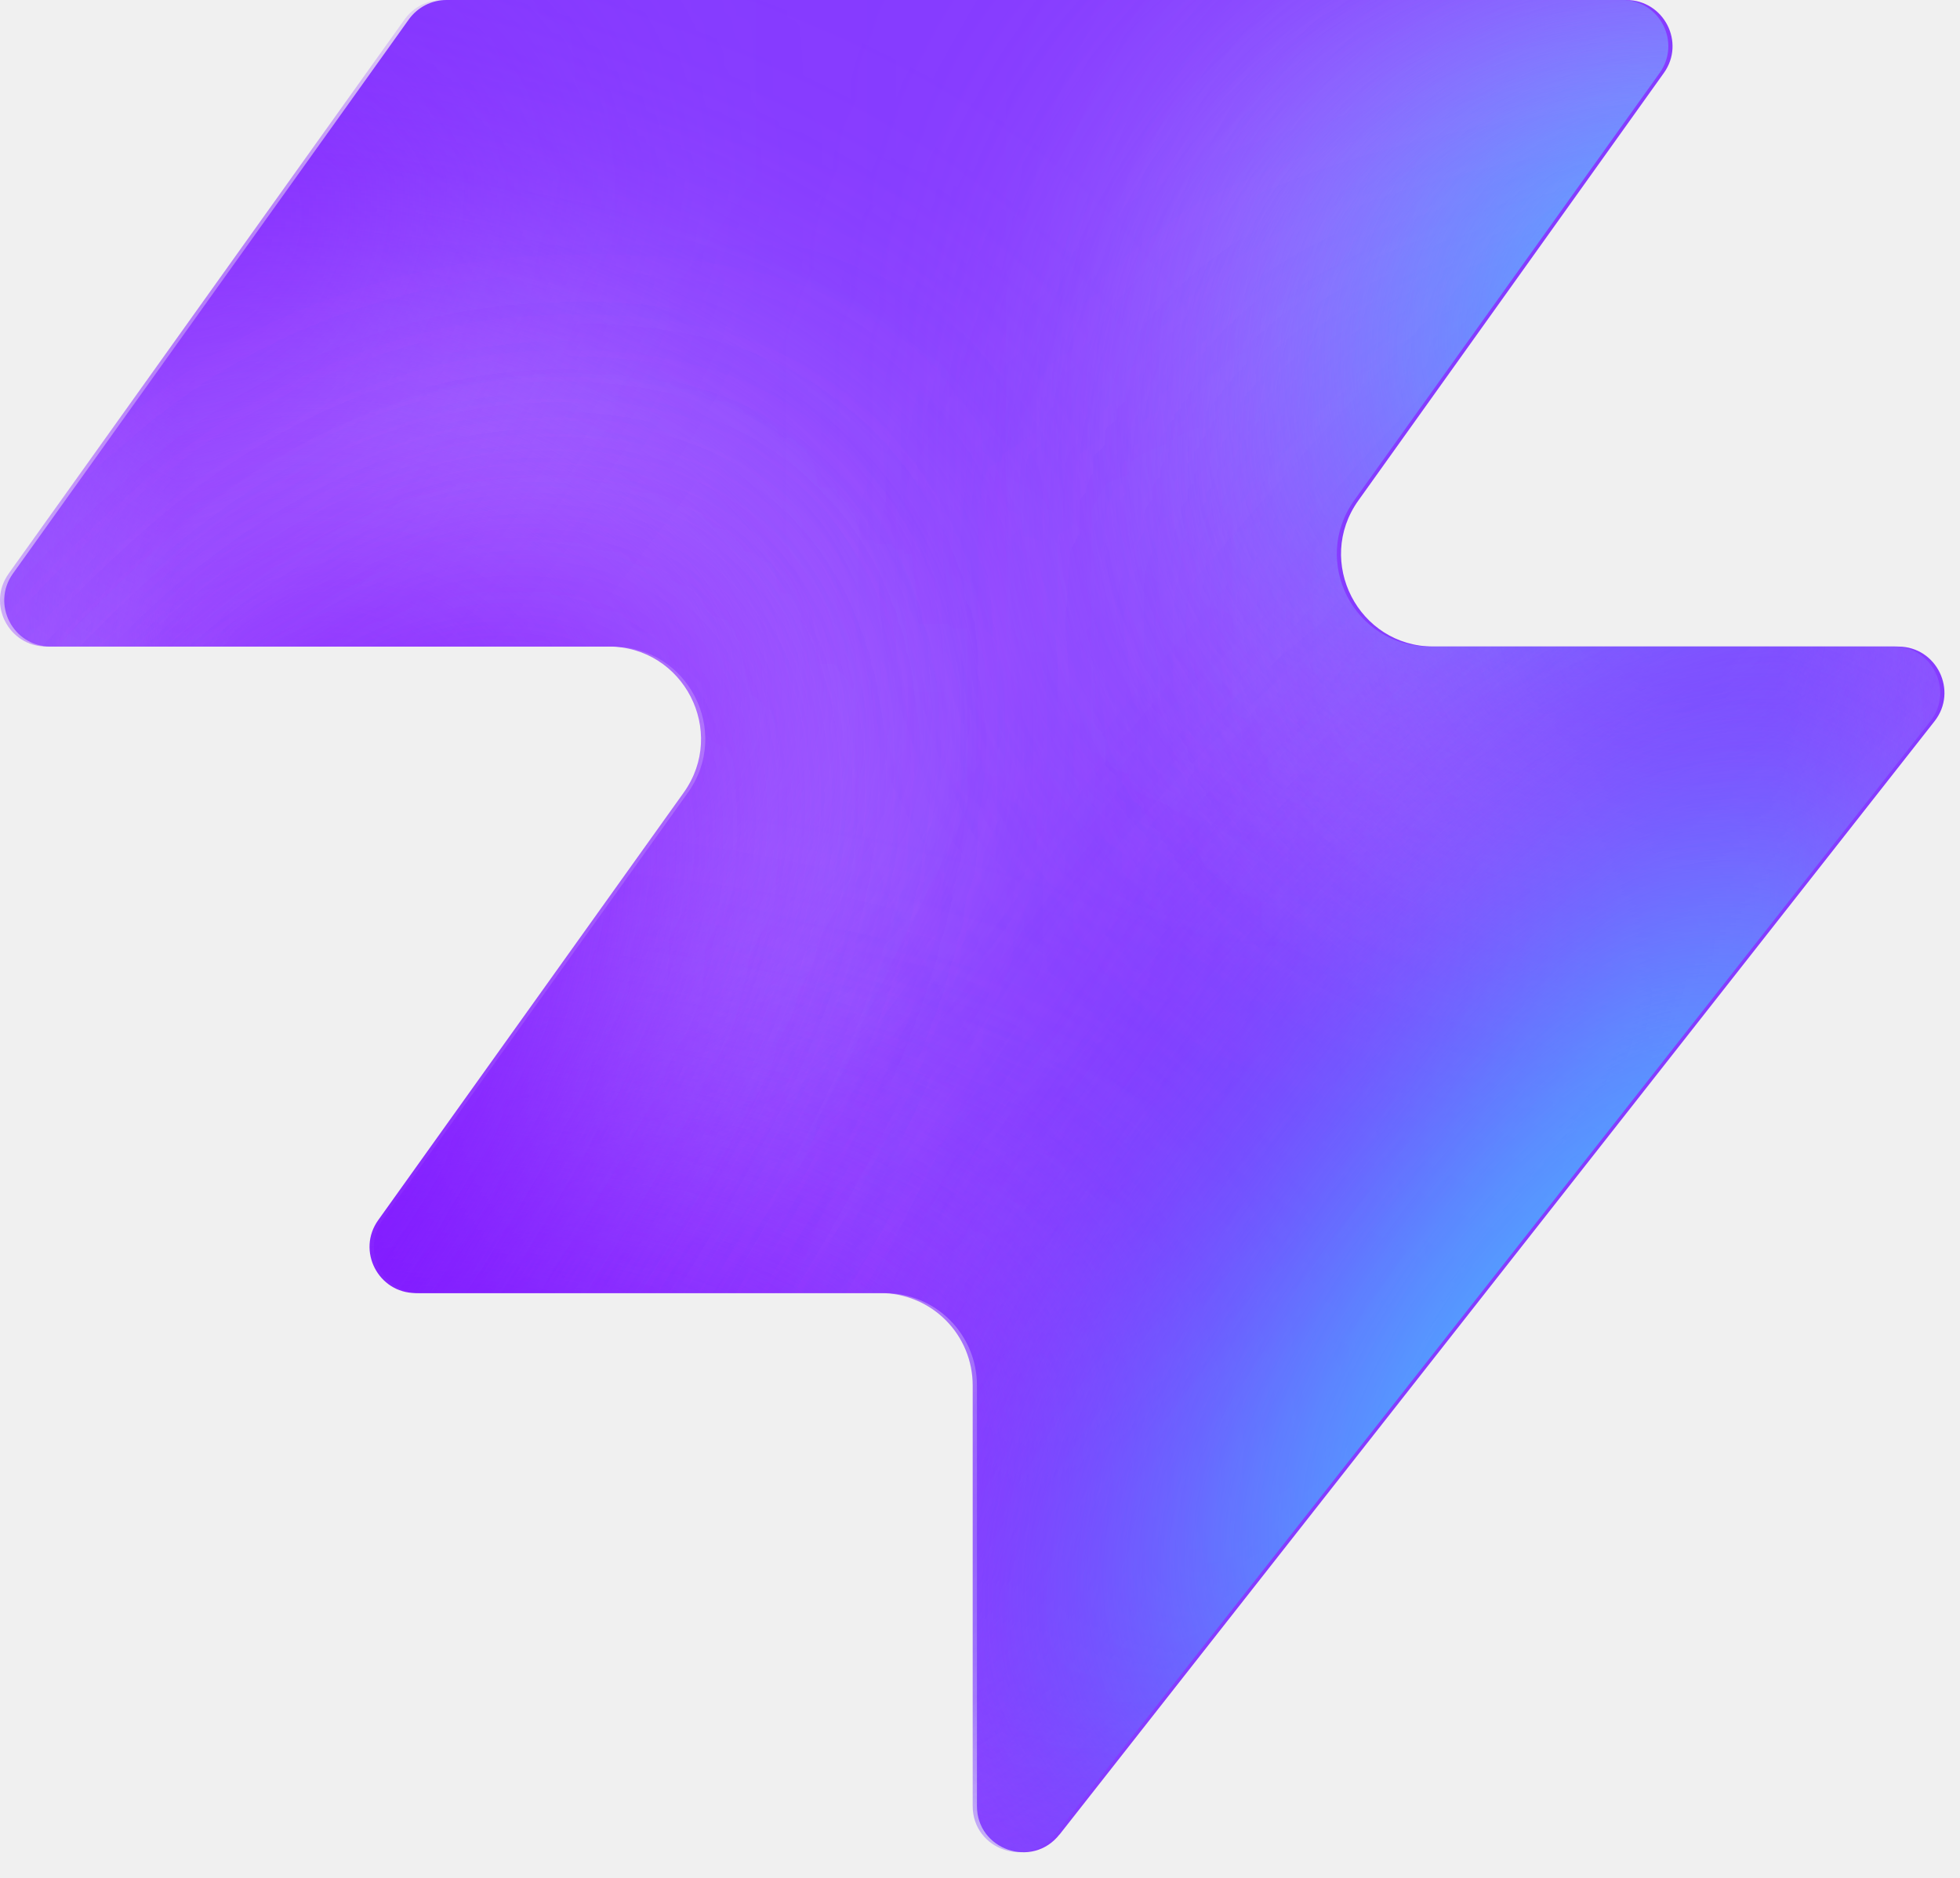
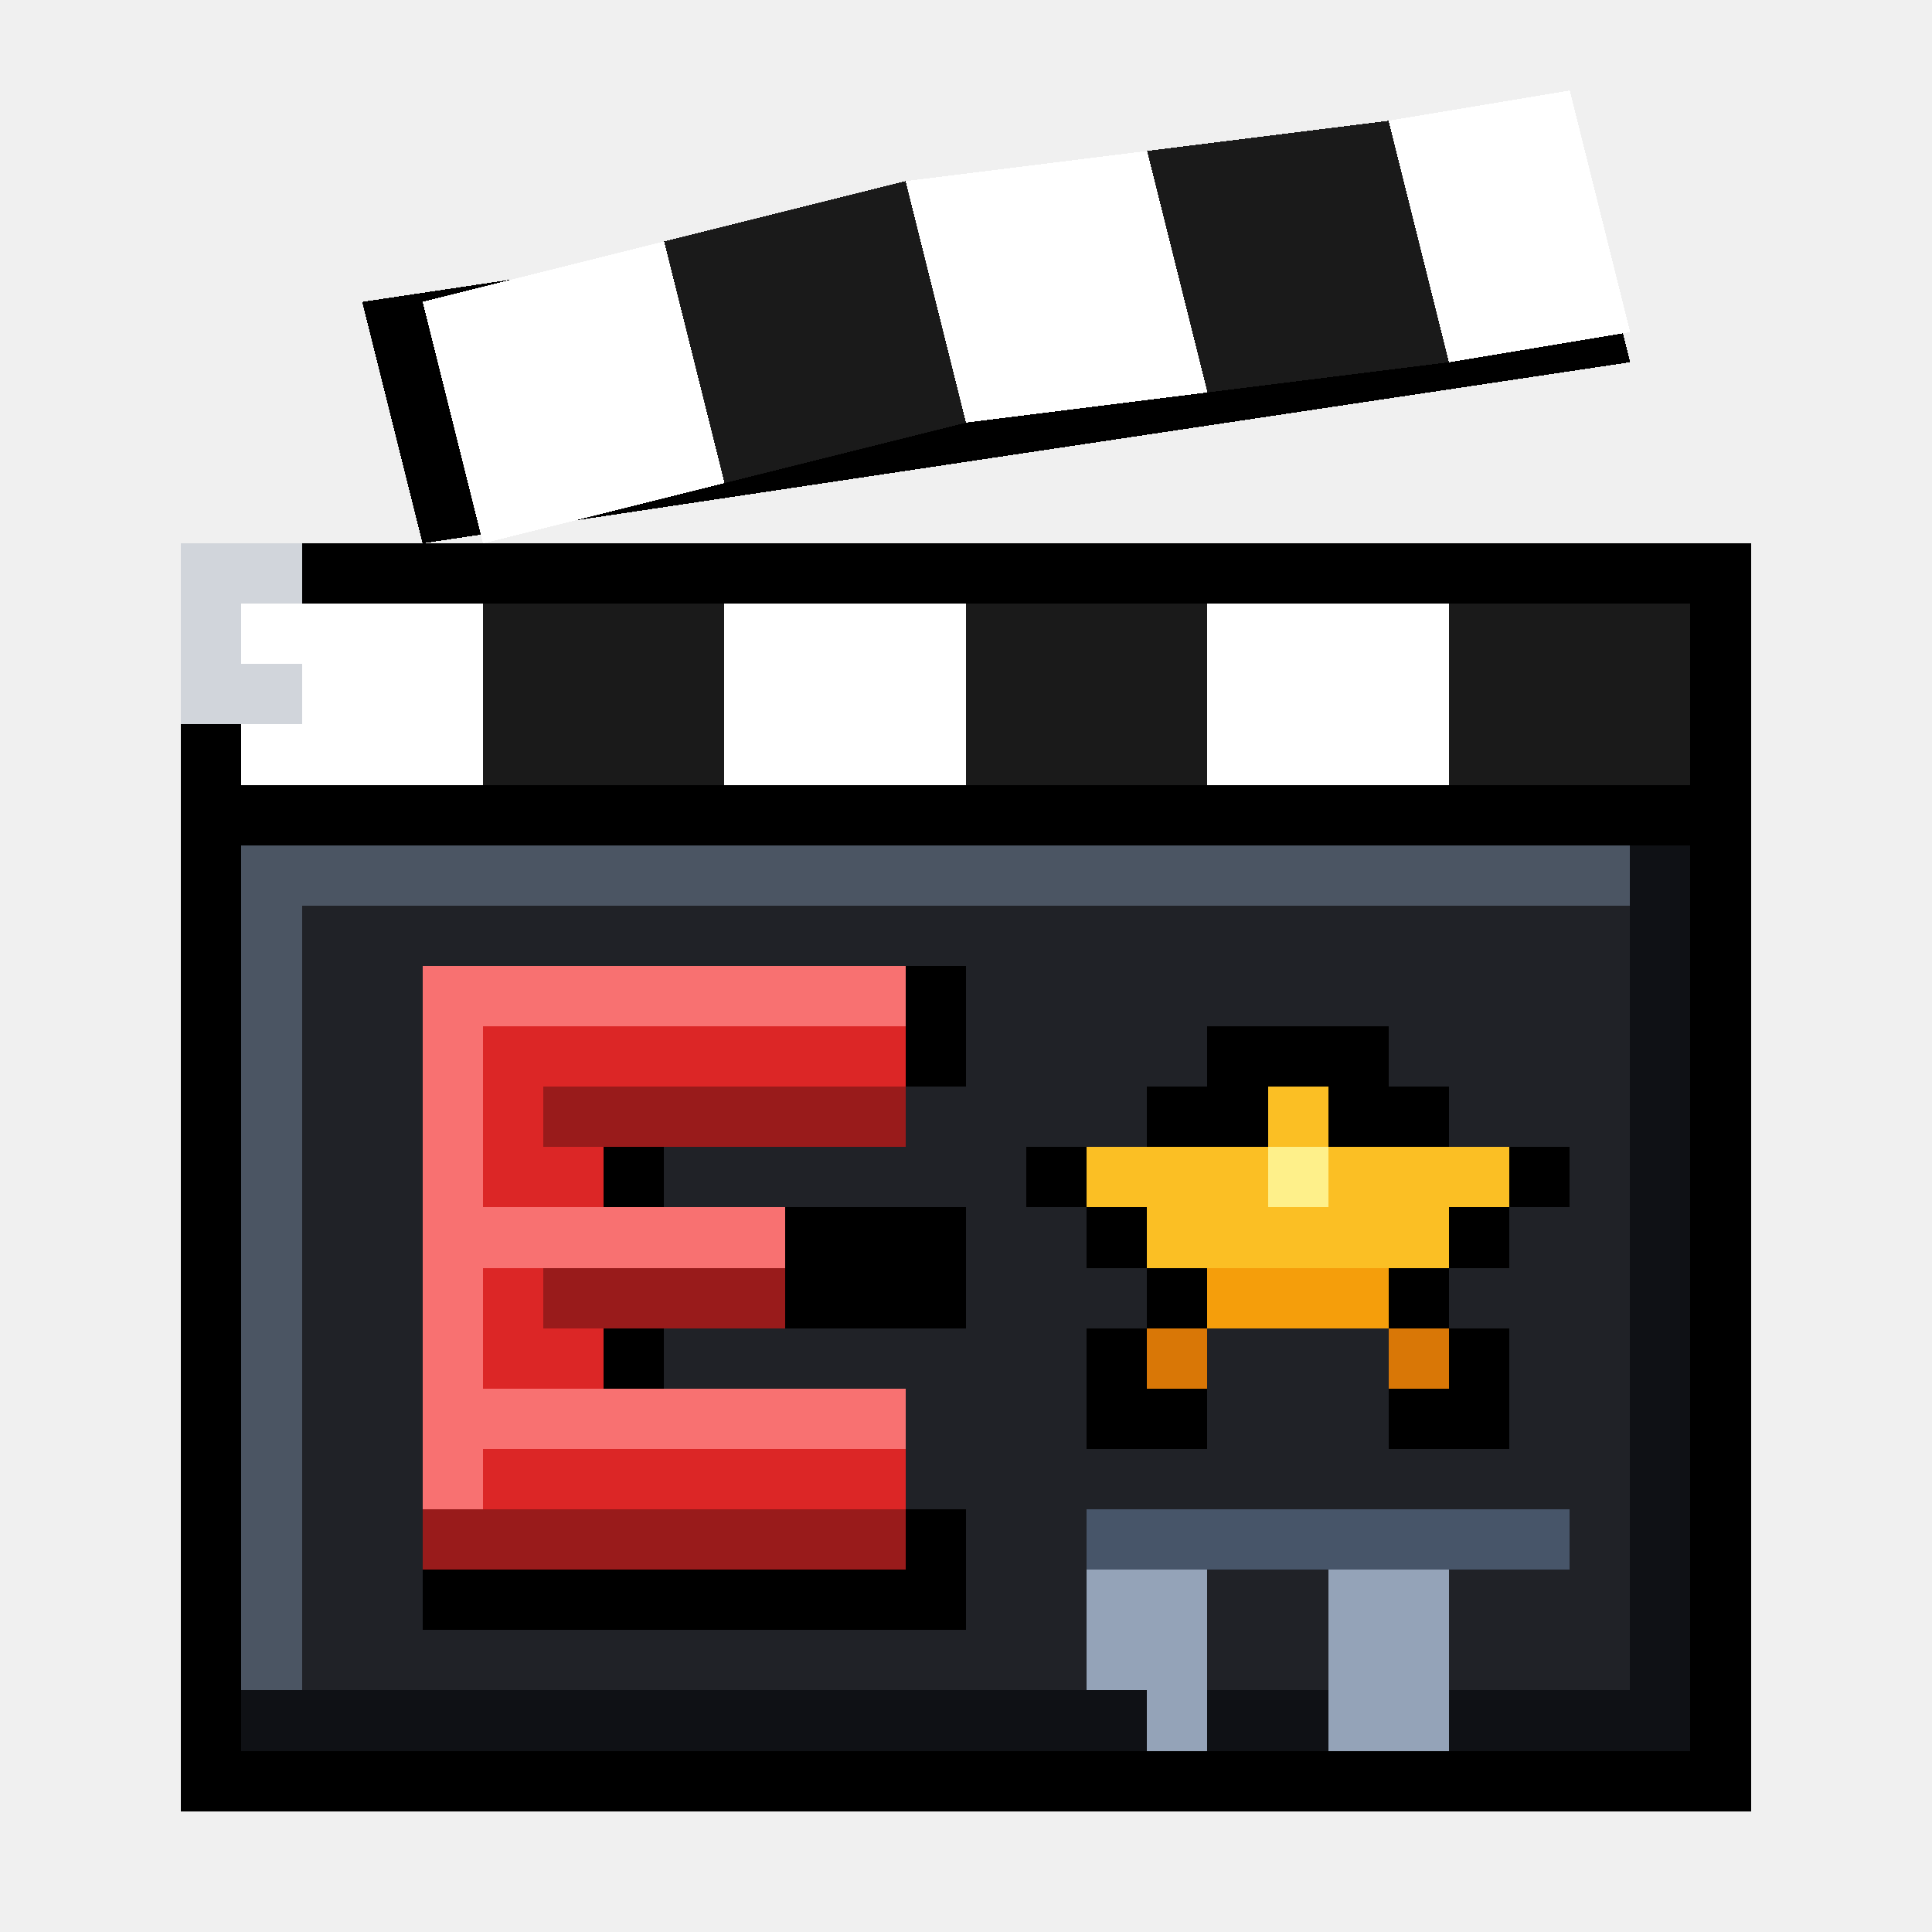
- <svg xmlns="http://www.w3.org/2000/svg" width="48" height="46" fill="none" viewBox="0 0 48 46">
-   <path fill="#863bff" d="M25.946 44.938c-.664.845-2.021.375-2.021-.698V33.937a2.26 2.26 0 0 0-2.262-2.262H10.287c-.92 0-1.456-1.04-.92-1.788l7.48-10.471c1.07-1.497 0-3.578-1.842-3.578H1.237c-.92 0-1.456-1.04-.92-1.788L10.013.474c.214-.297.556-.474.92-.474h28.894c.92 0 1.456 1.04.92 1.788l-7.48 10.471c-1.07 1.498 0 3.579 1.842 3.579h11.377c.943 0 1.473 1.088.89 1.83L25.947 44.94z" style="fill:#863bff;fill:color(display-p3 .525 .23 1);fill-opacity:1" />
-   <mask id="a" width="48" height="46" x="0" y="0" maskUnits="userSpaceOnUse" style="mask-type:alpha">
-     <path fill="#000" d="M25.842 44.938c-.664.844-2.021.375-2.021-.698V33.937a2.26 2.26 0 0 0-2.262-2.262H10.183c-.92 0-1.456-1.04-.92-1.788l7.48-10.471c1.07-1.498 0-3.579-1.842-3.579H1.133c-.92 0-1.456-1.04-.92-1.787L9.91.473c.214-.297.556-.474.92-.474h28.894c.92 0 1.456 1.04.92 1.788l-7.48 10.471c-1.07 1.498 0 3.578 1.842 3.578h11.377c.943 0 1.473 1.088.89 1.832L25.843 44.94z" style="fill:#000;fill-opacity:1" />
-   </mask>
-   <g mask="url(#a)">
-     <g filter="url(#b)">
-       <ellipse cx="5.508" cy="14.704" fill="#ede6ff" rx="5.508" ry="14.704" style="fill:#ede6ff;fill:color(display-p3 .927 .903 1);fill-opacity:1" transform="matrix(.00324 1 1 -.00324 -4.47 31.516)" />
-     </g>
-     <g filter="url(#c)">
-       <ellipse cx="10.399" cy="29.851" fill="#ede6ff" rx="10.399" ry="29.851" style="fill:#ede6ff;fill:color(display-p3 .927 .903 1);fill-opacity:1" transform="matrix(.00324 1 1 -.00324 -39.328 7.883)" />
-     </g>
-     <g filter="url(#d)">
-       <ellipse cx="5.508" cy="30.487" fill="#7e14ff" rx="5.508" ry="30.487" style="fill:#7e14ff;fill:color(display-p3 .492 .077 1);fill-opacity:1" transform="rotate(89.814 -25.913 -14.639)scale(1 -1)" />
-     </g>
-     <g filter="url(#e)">
-       <ellipse cx="5.508" cy="30.599" fill="#7e14ff" rx="5.508" ry="30.599" style="fill:#7e14ff;fill:color(display-p3 .492 .077 1);fill-opacity:1" transform="rotate(89.814 -32.644 -3.334)scale(1 -1)" />
-     </g>
-     <g filter="url(#f)">
-       <ellipse cx="5.508" cy="30.599" fill="#7e14ff" rx="5.508" ry="30.599" style="fill:#7e14ff;fill:color(display-p3 .492 .077 1);fill-opacity:1" transform="matrix(.00324 1 1 -.00324 -34.34 30.47)" />
-     </g>
-     <g filter="url(#g)">
-       <ellipse cx="14.072" cy="22.078" fill="#ede6ff" rx="14.072" ry="22.078" style="fill:#ede6ff;fill:color(display-p3 .927 .903 1);fill-opacity:1" transform="rotate(93.35 24.506 48.493)scale(-1 1)" />
-     </g>
-     <g filter="url(#h)">
-       <ellipse cx="3.47" cy="21.501" fill="#7e14ff" rx="3.47" ry="21.501" style="fill:#7e14ff;fill:color(display-p3 .492 .077 1);fill-opacity:1" transform="rotate(89.009 28.708 47.59)scale(-1 1)" />
-     </g>
-     <g filter="url(#i)">
-       <ellipse cx="3.47" cy="21.501" fill="#7e14ff" rx="3.47" ry="21.501" style="fill:#7e14ff;fill:color(display-p3 .492 .077 1);fill-opacity:1" transform="rotate(89.009 28.708 47.59)scale(-1 1)" />
-     </g>
-     <g filter="url(#j)">
-       <ellipse cx=".387" cy="8.972" fill="#7e14ff" rx="4.407" ry="29.108" style="fill:#7e14ff;fill:color(display-p3 .492 .077 1);fill-opacity:1" transform="rotate(39.51 .387 8.972)" />
-     </g>
-     <g filter="url(#k)">
-       <ellipse cx="47.523" cy="-6.092" fill="#7e14ff" rx="4.407" ry="29.108" style="fill:#7e14ff;fill:color(display-p3 .492 .077 1);fill-opacity:1" transform="rotate(37.892 47.523 -6.092)" />
-     </g>
-     <g filter="url(#l)">
-       <ellipse cx="41.412" cy="6.333" fill="#47bfff" rx="5.971" ry="9.665" style="fill:#47bfff;fill:color(display-p3 .28 .748 1);fill-opacity:1" transform="rotate(37.892 41.412 6.333)" />
-     </g>
-     <g filter="url(#m)">
-       <ellipse cx="-1.879" cy="38.332" fill="#7e14ff" rx="4.407" ry="29.108" style="fill:#7e14ff;fill:color(display-p3 .492 .077 1);fill-opacity:1" transform="rotate(37.892 -1.88 38.332)" />
-     </g>
-     <g filter="url(#n)">
-       <ellipse cx="-1.879" cy="38.332" fill="#7e14ff" rx="4.407" ry="29.108" style="fill:#7e14ff;fill:color(display-p3 .492 .077 1);fill-opacity:1" transform="rotate(37.892 -1.88 38.332)" />
-     </g>
-     <g filter="url(#o)">
-       <ellipse cx="35.651" cy="29.907" fill="#7e14ff" rx="4.407" ry="29.108" style="fill:#7e14ff;fill:color(display-p3 .492 .077 1);fill-opacity:1" transform="rotate(37.892 35.651 29.907)" />
-     </g>
-     <g filter="url(#p)">
-       <ellipse cx="38.418" cy="32.4" fill="#47bfff" rx="5.971" ry="15.297" style="fill:#47bfff;fill:color(display-p3 .28 .748 1);fill-opacity:1" transform="rotate(37.892 38.418 32.4)" />
-     </g>
-   </g>
-   <defs>
-     <filter id="b" width="60.045" height="41.654" x="-19.77" y="16.149" color-interpolation-filters="sRGB" filterUnits="userSpaceOnUse">
-       <feFlood flood-opacity="0" result="BackgroundImageFix" />
-       <feBlend in="SourceGraphic" in2="BackgroundImageFix" result="shape" />
-       <feGaussianBlur result="effect1_foregroundBlur_2002_17158" stdDeviation="7.659" />
-     </filter>
-     <filter id="c" width="90.34" height="51.437" x="-54.613" y="-7.533" color-interpolation-filters="sRGB" filterUnits="userSpaceOnUse">
-       <feFlood flood-opacity="0" result="BackgroundImageFix" />
-       <feBlend in="SourceGraphic" in2="BackgroundImageFix" result="shape" />
-       <feGaussianBlur result="effect1_foregroundBlur_2002_17158" stdDeviation="7.659" />
-     </filter>
-     <filter id="d" width="79.355" height="29.4" x="-49.64" y="2.03" color-interpolation-filters="sRGB" filterUnits="userSpaceOnUse">
-       <feFlood flood-opacity="0" result="BackgroundImageFix" />
-       <feBlend in="SourceGraphic" in2="BackgroundImageFix" result="shape" />
-       <feGaussianBlur result="effect1_foregroundBlur_2002_17158" stdDeviation="4.596" />
-     </filter>
-     <filter id="e" width="79.579" height="29.4" x="-45.045" y="20.029" color-interpolation-filters="sRGB" filterUnits="userSpaceOnUse">
-       <feFlood flood-opacity="0" result="BackgroundImageFix" />
-       <feBlend in="SourceGraphic" in2="BackgroundImageFix" result="shape" />
-       <feGaussianBlur result="effect1_foregroundBlur_2002_17158" stdDeviation="4.596" />
-     </filter>
-     <filter id="f" width="79.579" height="29.4" x="-43.513" y="21.178" color-interpolation-filters="sRGB" filterUnits="userSpaceOnUse">
-       <feFlood flood-opacity="0" result="BackgroundImageFix" />
-       <feBlend in="SourceGraphic" in2="BackgroundImageFix" result="shape" />
-       <feGaussianBlur result="effect1_foregroundBlur_2002_17158" stdDeviation="4.596" />
-     </filter>
-     <filter id="g" width="74.749" height="58.852" x="15.756" y="-17.901" color-interpolation-filters="sRGB" filterUnits="userSpaceOnUse">
-       <feFlood flood-opacity="0" result="BackgroundImageFix" />
-       <feBlend in="SourceGraphic" in2="BackgroundImageFix" result="shape" />
-       <feGaussianBlur result="effect1_foregroundBlur_2002_17158" stdDeviation="7.659" />
-     </filter>
-     <filter id="h" width="61.377" height="25.362" x="23.548" y="2.284" color-interpolation-filters="sRGB" filterUnits="userSpaceOnUse">
-       <feFlood flood-opacity="0" result="BackgroundImageFix" />
-       <feBlend in="SourceGraphic" in2="BackgroundImageFix" result="shape" />
-       <feGaussianBlur result="effect1_foregroundBlur_2002_17158" stdDeviation="4.596" />
-     </filter>
-     <filter id="i" width="61.377" height="25.362" x="23.548" y="2.284" color-interpolation-filters="sRGB" filterUnits="userSpaceOnUse">
-       <feFlood flood-opacity="0" result="BackgroundImageFix" />
-       <feBlend in="SourceGraphic" in2="BackgroundImageFix" result="shape" />
-       <feGaussianBlur result="effect1_foregroundBlur_2002_17158" stdDeviation="4.596" />
-     </filter>
-     <filter id="j" width="56.045" height="63.649" x="-27.636" y="-22.853" color-interpolation-filters="sRGB" filterUnits="userSpaceOnUse">
-       <feFlood flood-opacity="0" result="BackgroundImageFix" />
-       <feBlend in="SourceGraphic" in2="BackgroundImageFix" result="shape" />
-       <feGaussianBlur result="effect1_foregroundBlur_2002_17158" stdDeviation="4.596" />
-     </filter>
-     <filter id="k" width="54.814" height="64.646" x="20.116" y="-38.415" color-interpolation-filters="sRGB" filterUnits="userSpaceOnUse">
-       <feFlood flood-opacity="0" result="BackgroundImageFix" />
-       <feBlend in="SourceGraphic" in2="BackgroundImageFix" result="shape" />
-       <feGaussianBlur result="effect1_foregroundBlur_2002_17158" stdDeviation="4.596" />
-     </filter>
-     <filter id="l" width="33.541" height="35.313" x="24.641" y="-11.323" color-interpolation-filters="sRGB" filterUnits="userSpaceOnUse">
-       <feFlood flood-opacity="0" result="BackgroundImageFix" />
-       <feBlend in="SourceGraphic" in2="BackgroundImageFix" result="shape" />
-       <feGaussianBlur result="effect1_foregroundBlur_2002_17158" stdDeviation="4.596" />
-     </filter>
-     <filter id="m" width="54.814" height="64.646" x="-29.286" y="6.009" color-interpolation-filters="sRGB" filterUnits="userSpaceOnUse">
-       <feFlood flood-opacity="0" result="BackgroundImageFix" />
-       <feBlend in="SourceGraphic" in2="BackgroundImageFix" result="shape" />
-       <feGaussianBlur result="effect1_foregroundBlur_2002_17158" stdDeviation="4.596" />
-     </filter>
-     <filter id="n" width="54.814" height="64.646" x="-29.286" y="6.009" color-interpolation-filters="sRGB" filterUnits="userSpaceOnUse">
-       <feFlood flood-opacity="0" result="BackgroundImageFix" />
-       <feBlend in="SourceGraphic" in2="BackgroundImageFix" result="shape" />
-       <feGaussianBlur result="effect1_foregroundBlur_2002_17158" stdDeviation="4.596" />
-     </filter>
-     <filter id="o" width="54.814" height="64.646" x="8.244" y="-2.416" color-interpolation-filters="sRGB" filterUnits="userSpaceOnUse">
-       <feFlood flood-opacity="0" result="BackgroundImageFix" />
-       <feBlend in="SourceGraphic" in2="BackgroundImageFix" result="shape" />
-       <feGaussianBlur result="effect1_foregroundBlur_2002_17158" stdDeviation="4.596" />
-     </filter>
-     <filter id="p" width="39.409" height="43.623" x="18.713" y="10.588" color-interpolation-filters="sRGB" filterUnits="userSpaceOnUse">
-       <feFlood flood-opacity="0" result="BackgroundImageFix" />
-       <feBlend in="SourceGraphic" in2="BackgroundImageFix" result="shape" />
-       <feGaussianBlur result="effect1_foregroundBlur_2002_17158" stdDeviation="4.596" />
-     </filter>
-   </defs>
+ <svg xmlns="http://www.w3.org/2000/svg" viewBox="0 0 32 32" shape-rendering="crispEdges" width="32" height="32">
+   <path d="M 6,5 L 26,2 L 27,6 L 7,9 Z" fill="#000000" />
+   <polygon points="7,5 11,4 12,8 8,9" fill="#FFFFFF" />
+   <polygon points="11,4 15,3 16,7 12,8" fill="#1A1A1A" />
+   <polygon points="15,3 19,2.5 20,6.5 16,7" fill="#FFFFFF" />
+   <polygon points="19,2.5 23,2 24,6 20,6.5" fill="#1A1A1A" />
+   <polygon points="23,2 26,1.5 27,5.5 24,6" fill="#FFFFFF" />
+   <rect x="3" y="9" width="26" height="5" fill="#000000" />
+   <rect x="4" y="10" width="4" height="3" fill="#FFFFFF" />
+   <rect x="8" y="10" width="4" height="3" fill="#1A1A1A" />
+   <rect x="12" y="10" width="4" height="3" fill="#FFFFFF" />
+   <rect x="16" y="10" width="4" height="3" fill="#1A1A1A" />
+   <rect x="20" y="10" width="4" height="3" fill="#FFFFFF" />
+   <rect x="24" y="10" width="4" height="3" fill="#1A1A1A" />
+   <rect x="3" y="13" width="26" height="17" fill="#000000" />
+   <rect x="4" y="14" width="24" height="15" fill="#202227" />
+   <rect x="4" y="14" width="24" height="1" fill="#4B5563" />
+   <rect x="4" y="14" width="1" height="15" fill="#4B5563" />
+   <rect x="4" y="28" width="24" height="1" fill="#0F1115" />
+   <rect x="27" y="14" width="1" height="15" fill="#0F1115" />
+   <rect x="3" y="9" width="2" height="3" fill="#D1D5DB" />
+   <rect x="4" y="10" width="1" height="1" fill="#FFFFFF" />
+   <rect x="7" y="16" width="9" height="11" fill="#000000" />
+   <rect x="11" y="18" width="5" height="2" fill="#202227" />
+   <rect x="11" y="22" width="5" height="3" fill="#202227" />
+   <rect x="7" y="16" width="3" height="10" fill="#DC2626" />
+   <rect x="7" y="16" width="8" height="3" fill="#DC2626" />
+   <rect x="7" y="20" width="6" height="2" fill="#DC2626" />
+   <rect x="7" y="23" width="8" height="3" fill="#DC2626" />
+   <rect x="7" y="16" width="8" height="1" fill="#F87171" />
+   <rect x="7" y="16" width="1" height="10" fill="#F87171" />
+   <rect x="7" y="20" width="6" height="1" fill="#F87171" />
+   <rect x="7" y="23" width="8" height="1" fill="#F87171" />
+   <rect x="9" y="18" width="6" height="1" fill="#991B1B" />
+   <rect x="7" y="25" width="8" height="1" fill="#991B1B" />
+   <rect x="9" y="21" width="4" height="1" fill="#991B1B" />
+   <rect x="20" y="17" width="3" height="1" fill="#000000" />
+   <rect x="19" y="18" width="5" height="1" fill="#000000" />
+   <rect x="17" y="19" width="9" height="1" fill="#000000" />
+   <rect x="18" y="20" width="7" height="1" fill="#000000" />
+   <rect x="19" y="21" width="5" height="1" fill="#000000" />
+   <rect x="18" y="22" width="2" height="2" fill="#000000" />
+   <rect x="23" y="22" width="2" height="2" fill="#000000" />
+   <rect x="21" y="18" width="1" height="1" fill="#FBBF24" />
+   <rect x="18" y="19" width="7" height="1" fill="#FBBF24" />
+   <rect x="19" y="20" width="5" height="1" fill="#FBBF24" />
+   <rect x="20" y="21" width="3" height="1" fill="#F59E0B" />
+   <rect x="19" y="22" width="1" height="1" fill="#D97706" />
+   <rect x="23" y="22" width="1" height="1" fill="#D97706" />
+   <rect x="21" y="19" width="1" height="1" fill="#FEF08A" />
+   <rect x="18" y="25" width="8" height="1" fill="#475569" />
+   <rect x="18" y="26" width="2" height="2" fill="#94A3B8" />
+   <rect x="19" y="27" width="1" height="2" fill="#94A3B8" />
+   <rect x="22" y="26" width="2" height="1" fill="#94A3B8" />
+   <rect x="22" y="27" width="2" height="1" fill="#94A3B8" />
+   <rect x="22" y="28" width="2" height="1" fill="#94A3B8" />
</svg>
